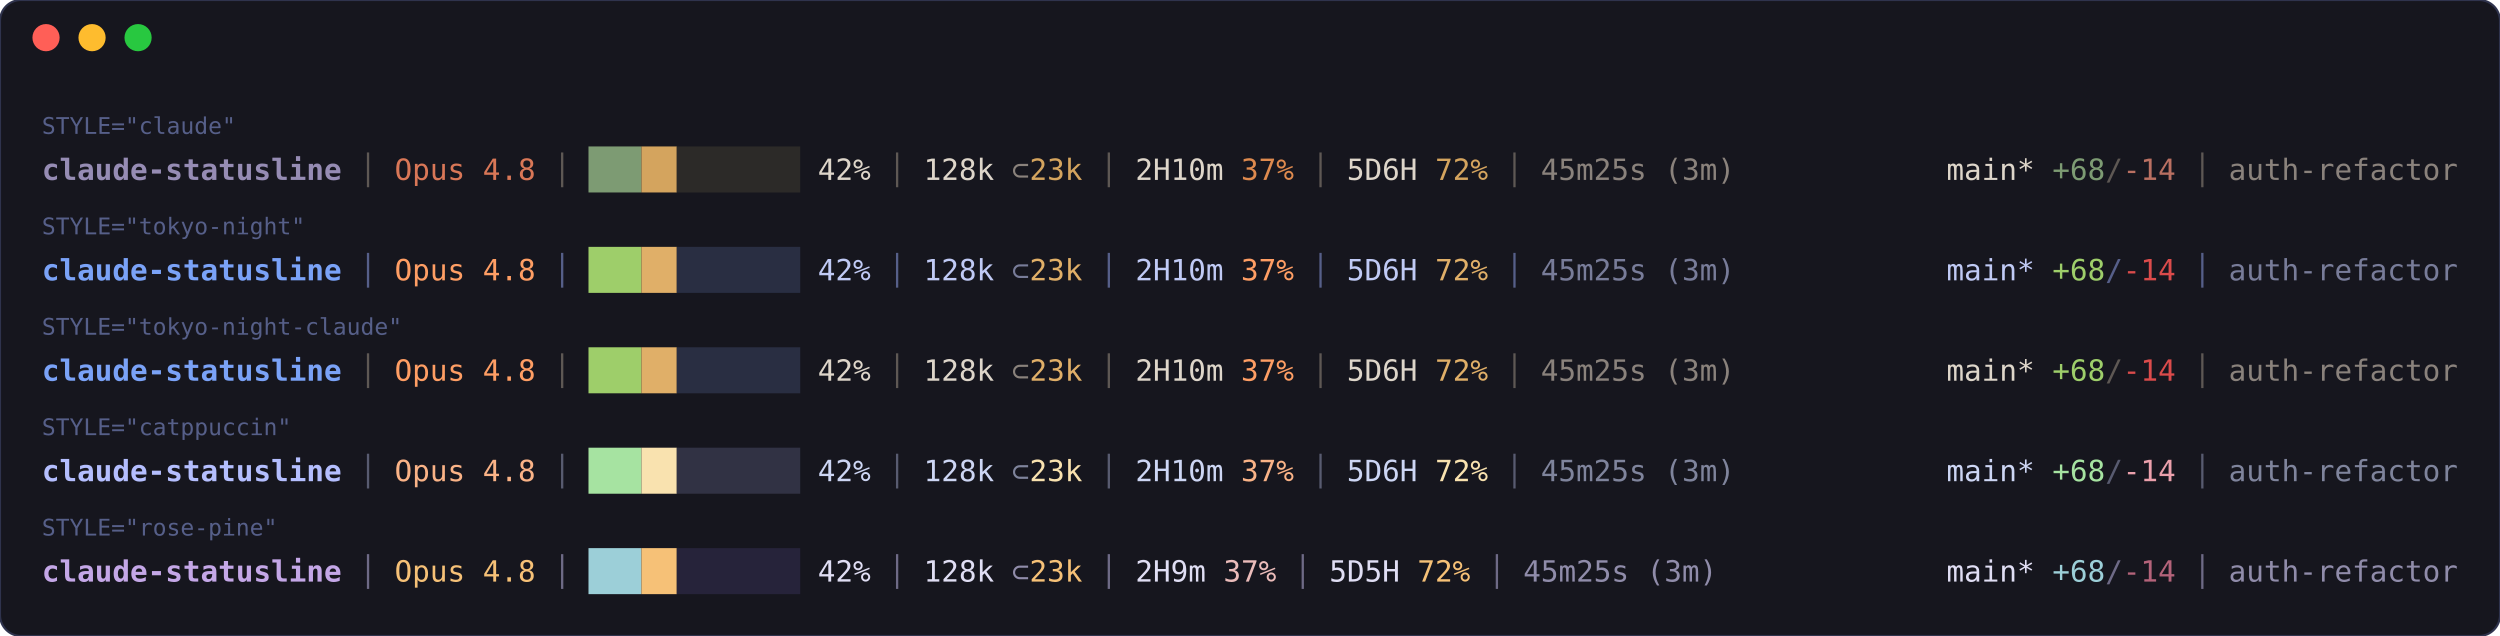
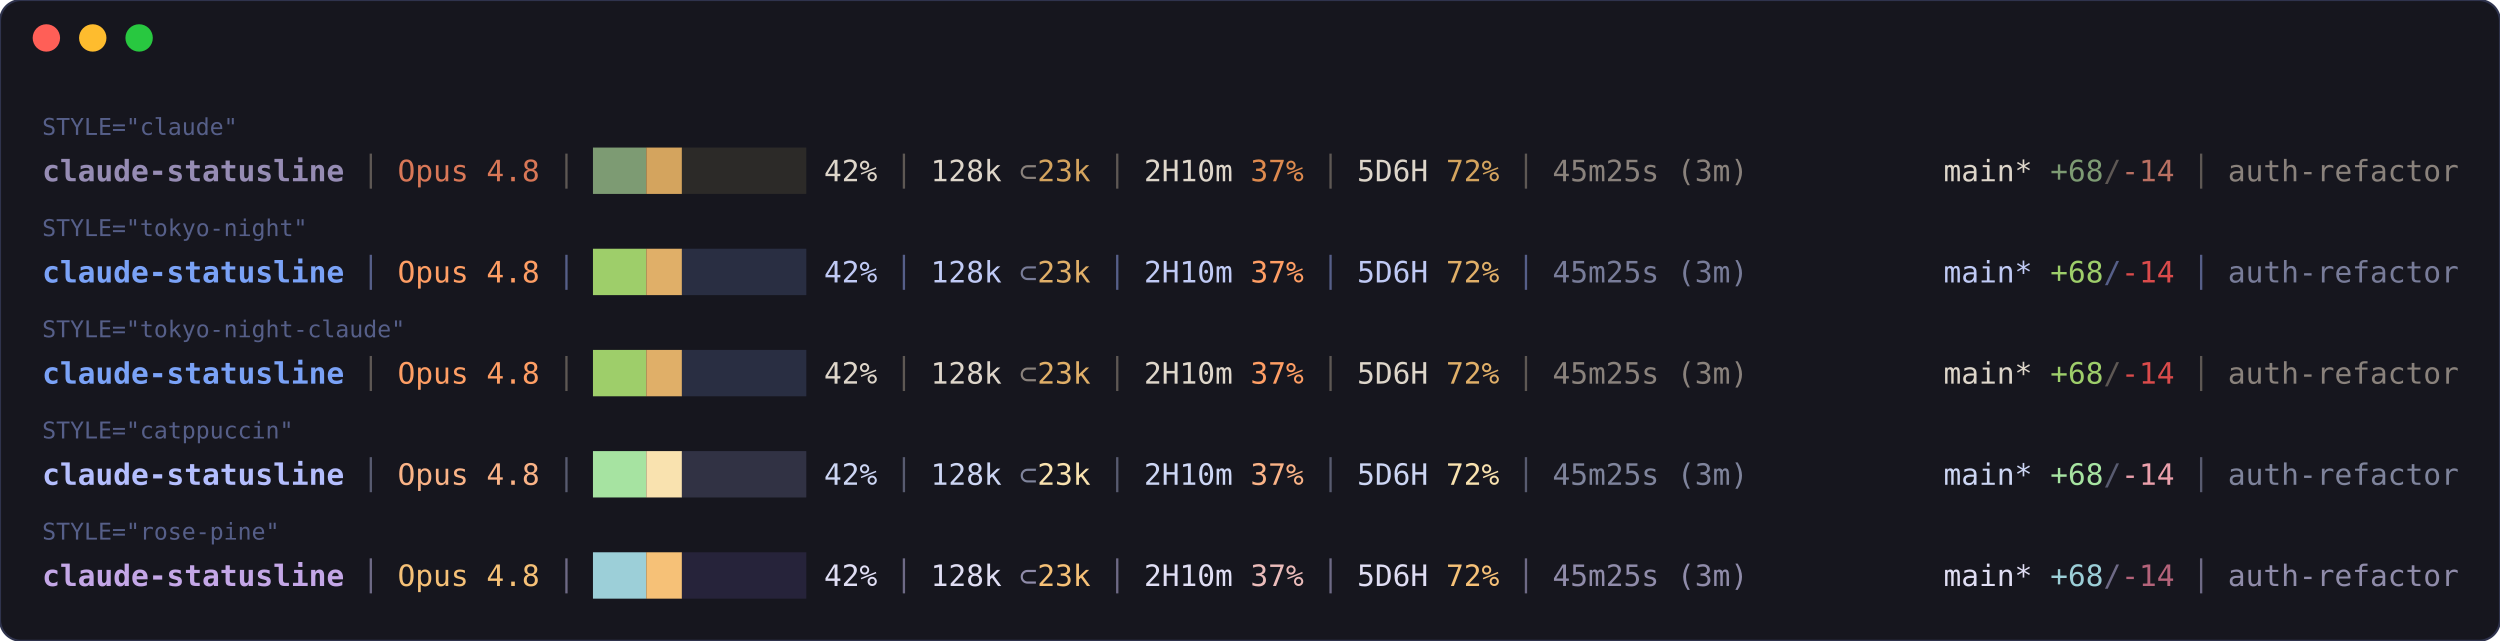
- <svg xmlns="http://www.w3.org/2000/svg" width="1195" height="304" viewBox="0 0 1195 304" role="img">
-   <rect width="1195" height="304" rx="10" fill="#16161e" stroke="#2f334d" />
+ <svg xmlns="http://www.w3.org/2000/svg" width="1186" height="304" viewBox="0 0 1186 304" role="img">
+   <rect width="1186" height="304" rx="10" fill="#16161e" stroke="#2f334d" />
  <circle cx="22" cy="18.0" r="6.5" fill="#ff5f57" />
  <circle cx="44" cy="18.0" r="6.5" fill="#febc2e" />
  <circle cx="66" cy="18.0" r="6.5" fill="#28c840" />
  <text x="20" y="64" fill="#565f89" font-family="&quot;SF Mono&quot;,&quot;Cascadia Mono&quot;,Menlo,Consolas,&quot;DejaVu Sans Mono&quot;,monospace" font-size="11">STYLE="claude"</text>
  <rect x="281.3" y="70" width="25.3" height="22" fill="#7d9b73" />
  <rect x="306.6" y="70" width="16.9" height="22" fill="#d4a45e" />
  <rect x="323.5" y="70" width="59.0" height="22" fill="#2c2a28" />
  <text x="20.0" y="86" fill="#968cb4" font-weight="bold" font-family="&quot;SF Mono&quot;,&quot;Cascadia Mono&quot;,Menlo,Consolas,&quot;DejaVu Sans Mono&quot;,monospace" font-size="14" xml:space="preserve" textLength="143.3" lengthAdjust="spacingAndGlyphs">claude-statusline</text>
  <text x="171.7" y="86" fill="#5e5854" font-family="&quot;SF Mono&quot;,&quot;Cascadia Mono&quot;,Menlo,Consolas,&quot;DejaVu Sans Mono&quot;,monospace" font-size="14" xml:space="preserve" textLength="8.4" lengthAdjust="spacingAndGlyphs">│</text>
  <text x="188.6" y="86" fill="#d97757" font-family="&quot;SF Mono&quot;,&quot;Cascadia Mono&quot;,Menlo,Consolas,&quot;DejaVu Sans Mono&quot;,monospace" font-size="14" xml:space="preserve" textLength="67.4" lengthAdjust="spacingAndGlyphs">Opus 4.8</text>
  <text x="264.5" y="86" fill="#5e5854" font-family="&quot;SF Mono&quot;,&quot;Cascadia Mono&quot;,Menlo,Consolas,&quot;DejaVu Sans Mono&quot;,monospace" font-size="14" xml:space="preserve" textLength="8.4" lengthAdjust="spacingAndGlyphs">│</text>
  <text x="390.9" y="86" fill="#ded6ca" font-family="&quot;SF Mono&quot;,&quot;Cascadia Mono&quot;,Menlo,Consolas,&quot;DejaVu Sans Mono&quot;,monospace" font-size="14" xml:space="preserve" textLength="25.3" lengthAdjust="spacingAndGlyphs">42%</text>
  <text x="424.6" y="86" fill="#5e5854" font-family="&quot;SF Mono&quot;,&quot;Cascadia Mono&quot;,Menlo,Consolas,&quot;DejaVu Sans Mono&quot;,monospace" font-size="14" xml:space="preserve" textLength="8.4" lengthAdjust="spacingAndGlyphs">│</text>
  <text x="441.5" y="86" fill="#ded6ca" font-family="&quot;SF Mono&quot;,&quot;Cascadia Mono&quot;,Menlo,Consolas,&quot;DejaVu Sans Mono&quot;,monospace" font-size="14" xml:space="preserve" textLength="33.7" lengthAdjust="spacingAndGlyphs">128k</text>
  <text x="483.6" y="86" fill="#8a827c" font-family="&quot;SF Mono&quot;,&quot;Cascadia Mono&quot;,Menlo,Consolas,&quot;DejaVu Sans Mono&quot;,monospace" font-size="14" xml:space="preserve" textLength="8.4" lengthAdjust="spacingAndGlyphs">⊂</text>
  <text x="492.1" y="86" fill="#d4a45e" font-family="&quot;SF Mono&quot;,&quot;Cascadia Mono&quot;,Menlo,Consolas,&quot;DejaVu Sans Mono&quot;,monospace" font-size="14" xml:space="preserve" textLength="25.3" lengthAdjust="spacingAndGlyphs">23k</text>
  <text x="525.8" y="86" fill="#5e5854" font-family="&quot;SF Mono&quot;,&quot;Cascadia Mono&quot;,Menlo,Consolas,&quot;DejaVu Sans Mono&quot;,monospace" font-size="14" xml:space="preserve" textLength="8.4" lengthAdjust="spacingAndGlyphs">│</text>
  <text x="542.7" y="86" fill="#ded6ca" font-family="&quot;SF Mono&quot;,&quot;Cascadia Mono&quot;,Menlo,Consolas,&quot;DejaVu Sans Mono&quot;,monospace" font-size="14" xml:space="preserve" textLength="42.1" lengthAdjust="spacingAndGlyphs">2H10m</text>
  <text x="593.2" y="86" fill="#de8a4e" font-family="&quot;SF Mono&quot;,&quot;Cascadia Mono&quot;,Menlo,Consolas,&quot;DejaVu Sans Mono&quot;,monospace" font-size="14" xml:space="preserve" textLength="25.3" lengthAdjust="spacingAndGlyphs">37%</text>
  <text x="627.0" y="86" fill="#5e5854" font-family="&quot;SF Mono&quot;,&quot;Cascadia Mono&quot;,Menlo,Consolas,&quot;DejaVu Sans Mono&quot;,monospace" font-size="14" xml:space="preserve" textLength="8.4" lengthAdjust="spacingAndGlyphs">│</text>
  <text x="643.8" y="86" fill="#ded6ca" font-family="&quot;SF Mono&quot;,&quot;Cascadia Mono&quot;,Menlo,Consolas,&quot;DejaVu Sans Mono&quot;,monospace" font-size="14" xml:space="preserve" textLength="33.7" lengthAdjust="spacingAndGlyphs">5D6H</text>
  <text x="686.0" y="86" fill="#d4a45e" font-family="&quot;SF Mono&quot;,&quot;Cascadia Mono&quot;,Menlo,Consolas,&quot;DejaVu Sans Mono&quot;,monospace" font-size="14" xml:space="preserve" textLength="25.3" lengthAdjust="spacingAndGlyphs">72%</text>
  <text x="719.7" y="86" fill="#5e5854" font-family="&quot;SF Mono&quot;,&quot;Cascadia Mono&quot;,Menlo,Consolas,&quot;DejaVu Sans Mono&quot;,monospace" font-size="14" xml:space="preserve" textLength="8.4" lengthAdjust="spacingAndGlyphs">│</text>
  <text x="736.5" y="86" fill="#8a827c" font-family="&quot;SF Mono&quot;,&quot;Cascadia Mono&quot;,Menlo,Consolas,&quot;DejaVu Sans Mono&quot;,monospace" font-size="14" xml:space="preserve" textLength="50.6" lengthAdjust="spacingAndGlyphs">45m25s</text>
  <text x="795.6" y="86" fill="#8a827c" font-family="&quot;SF Mono&quot;,&quot;Cascadia Mono&quot;,Menlo,Consolas,&quot;DejaVu Sans Mono&quot;,monospace" font-size="14" xml:space="preserve" textLength="33.7" lengthAdjust="spacingAndGlyphs">(3m)</text>
-   <text x="930.4" y="86" fill="#ded6ca" font-family="&quot;SF Mono&quot;,&quot;Cascadia Mono&quot;,Menlo,Consolas,&quot;DejaVu Sans Mono&quot;,monospace" font-size="14" xml:space="preserve" textLength="42.1" lengthAdjust="spacingAndGlyphs">main*</text>
-   <text x="981.0" y="86" fill="#7d9b73" font-family="&quot;SF Mono&quot;,&quot;Cascadia Mono&quot;,Menlo,Consolas,&quot;DejaVu Sans Mono&quot;,monospace" font-size="14" xml:space="preserve" textLength="25.3" lengthAdjust="spacingAndGlyphs">+68</text>
-   <text x="1006.3" y="86" fill="#5e5854" font-family="&quot;SF Mono&quot;,&quot;Cascadia Mono&quot;,Menlo,Consolas,&quot;DejaVu Sans Mono&quot;,monospace" font-size="14" xml:space="preserve" textLength="8.4" lengthAdjust="spacingAndGlyphs">/</text>
-   <text x="1014.7" y="86" fill="#ba7062" font-family="&quot;SF Mono&quot;,&quot;Cascadia Mono&quot;,Menlo,Consolas,&quot;DejaVu Sans Mono&quot;,monospace" font-size="14" xml:space="preserve" textLength="25.3" lengthAdjust="spacingAndGlyphs">-14</text>
-   <text x="1048.5" y="86" fill="#5e5854" font-family="&quot;SF Mono&quot;,&quot;Cascadia Mono&quot;,Menlo,Consolas,&quot;DejaVu Sans Mono&quot;,monospace" font-size="14" xml:space="preserve" textLength="8.4" lengthAdjust="spacingAndGlyphs">│</text>
-   <text x="1065.3" y="86" fill="#8a827c" font-family="&quot;SF Mono&quot;,&quot;Cascadia Mono&quot;,Menlo,Consolas,&quot;DejaVu Sans Mono&quot;,monospace" font-size="14" xml:space="preserve" textLength="109.6" lengthAdjust="spacingAndGlyphs">auth-refactor</text>
+   <text x="922.0" y="86" fill="#ded6ca" font-family="&quot;SF Mono&quot;,&quot;Cascadia Mono&quot;,Menlo,Consolas,&quot;DejaVu Sans Mono&quot;,monospace" font-size="14" xml:space="preserve" textLength="42.1" lengthAdjust="spacingAndGlyphs">main*</text>
+   <text x="972.6" y="86" fill="#7d9b73" font-family="&quot;SF Mono&quot;,&quot;Cascadia Mono&quot;,Menlo,Consolas,&quot;DejaVu Sans Mono&quot;,monospace" font-size="14" xml:space="preserve" textLength="25.3" lengthAdjust="spacingAndGlyphs">+68</text>
+   <text x="997.9" y="86" fill="#5e5854" font-family="&quot;SF Mono&quot;,&quot;Cascadia Mono&quot;,Menlo,Consolas,&quot;DejaVu Sans Mono&quot;,monospace" font-size="14" xml:space="preserve" textLength="8.4" lengthAdjust="spacingAndGlyphs">/</text>
+   <text x="1006.3" y="86" fill="#ba7062" font-family="&quot;SF Mono&quot;,&quot;Cascadia Mono&quot;,Menlo,Consolas,&quot;DejaVu Sans Mono&quot;,monospace" font-size="14" xml:space="preserve" textLength="25.3" lengthAdjust="spacingAndGlyphs">-14</text>
+   <text x="1040.0" y="86" fill="#5e5854" font-family="&quot;SF Mono&quot;,&quot;Cascadia Mono&quot;,Menlo,Consolas,&quot;DejaVu Sans Mono&quot;,monospace" font-size="14" xml:space="preserve" textLength="8.4" lengthAdjust="spacingAndGlyphs">│</text>
+   <text x="1056.9" y="86" fill="#8a827c" font-family="&quot;SF Mono&quot;,&quot;Cascadia Mono&quot;,Menlo,Consolas,&quot;DejaVu Sans Mono&quot;,monospace" font-size="14" xml:space="preserve" textLength="109.6" lengthAdjust="spacingAndGlyphs">auth-refactor</text>
  <text x="20" y="112" fill="#565f89" font-family="&quot;SF Mono&quot;,&quot;Cascadia Mono&quot;,Menlo,Consolas,&quot;DejaVu Sans Mono&quot;,monospace" font-size="11">STYLE="tokyo-night"</text>
  <rect x="281.3" y="118" width="25.3" height="22" fill="#9ece6a" />
  <rect x="306.6" y="118" width="16.9" height="22" fill="#e0af68" />
  <rect x="323.5" y="118" width="59.0" height="22" fill="#292e42" />
  <text x="20.0" y="134" fill="#7aa2f7" font-weight="bold" font-family="&quot;SF Mono&quot;,&quot;Cascadia Mono&quot;,Menlo,Consolas,&quot;DejaVu Sans Mono&quot;,monospace" font-size="14" xml:space="preserve" textLength="143.3" lengthAdjust="spacingAndGlyphs">claude-statusline</text>
  <text x="171.7" y="134" fill="#565f89" font-family="&quot;SF Mono&quot;,&quot;Cascadia Mono&quot;,Menlo,Consolas,&quot;DejaVu Sans Mono&quot;,monospace" font-size="14" xml:space="preserve" textLength="8.4" lengthAdjust="spacingAndGlyphs">│</text>
  <text x="188.6" y="134" fill="#ff9e64" font-family="&quot;SF Mono&quot;,&quot;Cascadia Mono&quot;,Menlo,Consolas,&quot;DejaVu Sans Mono&quot;,monospace" font-size="14" xml:space="preserve" textLength="67.4" lengthAdjust="spacingAndGlyphs">Opus 4.8</text>
  <text x="264.5" y="134" fill="#565f89" font-family="&quot;SF Mono&quot;,&quot;Cascadia Mono&quot;,Menlo,Consolas,&quot;DejaVu Sans Mono&quot;,monospace" font-size="14" xml:space="preserve" textLength="8.4" lengthAdjust="spacingAndGlyphs">│</text>
  <text x="390.9" y="134" fill="#c0caf5" font-family="&quot;SF Mono&quot;,&quot;Cascadia Mono&quot;,Menlo,Consolas,&quot;DejaVu Sans Mono&quot;,monospace" font-size="14" xml:space="preserve" textLength="25.3" lengthAdjust="spacingAndGlyphs">42%</text>
  <text x="424.6" y="134" fill="#565f89" font-family="&quot;SF Mono&quot;,&quot;Cascadia Mono&quot;,Menlo,Consolas,&quot;DejaVu Sans Mono&quot;,monospace" font-size="14" xml:space="preserve" textLength="8.4" lengthAdjust="spacingAndGlyphs">│</text>
  <text x="441.5" y="134" fill="#c0caf5" font-family="&quot;SF Mono&quot;,&quot;Cascadia Mono&quot;,Menlo,Consolas,&quot;DejaVu Sans Mono&quot;,monospace" font-size="14" xml:space="preserve" textLength="33.7" lengthAdjust="spacingAndGlyphs">128k</text>
  <text x="483.6" y="134" fill="#787c99" font-family="&quot;SF Mono&quot;,&quot;Cascadia Mono&quot;,Menlo,Consolas,&quot;DejaVu Sans Mono&quot;,monospace" font-size="14" xml:space="preserve" textLength="8.4" lengthAdjust="spacingAndGlyphs">⊂</text>
  <text x="492.1" y="134" fill="#e0af68" font-family="&quot;SF Mono&quot;,&quot;Cascadia Mono&quot;,Menlo,Consolas,&quot;DejaVu Sans Mono&quot;,monospace" font-size="14" xml:space="preserve" textLength="25.3" lengthAdjust="spacingAndGlyphs">23k</text>
  <text x="525.8" y="134" fill="#565f89" font-family="&quot;SF Mono&quot;,&quot;Cascadia Mono&quot;,Menlo,Consolas,&quot;DejaVu Sans Mono&quot;,monospace" font-size="14" xml:space="preserve" textLength="8.4" lengthAdjust="spacingAndGlyphs">│</text>
  <text x="542.7" y="134" fill="#c0caf5" font-family="&quot;SF Mono&quot;,&quot;Cascadia Mono&quot;,Menlo,Consolas,&quot;DejaVu Sans Mono&quot;,monospace" font-size="14" xml:space="preserve" textLength="42.1" lengthAdjust="spacingAndGlyphs">2H10m</text>
  <text x="593.2" y="134" fill="#ff9e64" font-family="&quot;SF Mono&quot;,&quot;Cascadia Mono&quot;,Menlo,Consolas,&quot;DejaVu Sans Mono&quot;,monospace" font-size="14" xml:space="preserve" textLength="25.3" lengthAdjust="spacingAndGlyphs">37%</text>
  <text x="627.0" y="134" fill="#565f89" font-family="&quot;SF Mono&quot;,&quot;Cascadia Mono&quot;,Menlo,Consolas,&quot;DejaVu Sans Mono&quot;,monospace" font-size="14" xml:space="preserve" textLength="8.4" lengthAdjust="spacingAndGlyphs">│</text>
  <text x="643.8" y="134" fill="#c0caf5" font-family="&quot;SF Mono&quot;,&quot;Cascadia Mono&quot;,Menlo,Consolas,&quot;DejaVu Sans Mono&quot;,monospace" font-size="14" xml:space="preserve" textLength="33.7" lengthAdjust="spacingAndGlyphs">5D6H</text>
  <text x="686.0" y="134" fill="#e0af68" font-family="&quot;SF Mono&quot;,&quot;Cascadia Mono&quot;,Menlo,Consolas,&quot;DejaVu Sans Mono&quot;,monospace" font-size="14" xml:space="preserve" textLength="25.3" lengthAdjust="spacingAndGlyphs">72%</text>
  <text x="719.7" y="134" fill="#565f89" font-family="&quot;SF Mono&quot;,&quot;Cascadia Mono&quot;,Menlo,Consolas,&quot;DejaVu Sans Mono&quot;,monospace" font-size="14" xml:space="preserve" textLength="8.4" lengthAdjust="spacingAndGlyphs">│</text>
  <text x="736.5" y="134" fill="#787c99" font-family="&quot;SF Mono&quot;,&quot;Cascadia Mono&quot;,Menlo,Consolas,&quot;DejaVu Sans Mono&quot;,monospace" font-size="14" xml:space="preserve" textLength="50.6" lengthAdjust="spacingAndGlyphs">45m25s</text>
  <text x="795.6" y="134" fill="#787c99" font-family="&quot;SF Mono&quot;,&quot;Cascadia Mono&quot;,Menlo,Consolas,&quot;DejaVu Sans Mono&quot;,monospace" font-size="14" xml:space="preserve" textLength="33.7" lengthAdjust="spacingAndGlyphs">(3m)</text>
-   <text x="930.4" y="134" fill="#c0caf5" font-family="&quot;SF Mono&quot;,&quot;Cascadia Mono&quot;,Menlo,Consolas,&quot;DejaVu Sans Mono&quot;,monospace" font-size="14" xml:space="preserve" textLength="42.1" lengthAdjust="spacingAndGlyphs">main*</text>
-   <text x="981.0" y="134" fill="#9ece6a" font-family="&quot;SF Mono&quot;,&quot;Cascadia Mono&quot;,Menlo,Consolas,&quot;DejaVu Sans Mono&quot;,monospace" font-size="14" xml:space="preserve" textLength="25.3" lengthAdjust="spacingAndGlyphs">+68</text>
-   <text x="1006.3" y="134" fill="#565f89" font-family="&quot;SF Mono&quot;,&quot;Cascadia Mono&quot;,Menlo,Consolas,&quot;DejaVu Sans Mono&quot;,monospace" font-size="14" xml:space="preserve" textLength="8.4" lengthAdjust="spacingAndGlyphs">/</text>
-   <text x="1014.7" y="134" fill="#db4b4b" font-family="&quot;SF Mono&quot;,&quot;Cascadia Mono&quot;,Menlo,Consolas,&quot;DejaVu Sans Mono&quot;,monospace" font-size="14" xml:space="preserve" textLength="25.3" lengthAdjust="spacingAndGlyphs">-14</text>
-   <text x="1048.5" y="134" fill="#565f89" font-family="&quot;SF Mono&quot;,&quot;Cascadia Mono&quot;,Menlo,Consolas,&quot;DejaVu Sans Mono&quot;,monospace" font-size="14" xml:space="preserve" textLength="8.4" lengthAdjust="spacingAndGlyphs">│</text>
-   <text x="1065.3" y="134" fill="#787c99" font-family="&quot;SF Mono&quot;,&quot;Cascadia Mono&quot;,Menlo,Consolas,&quot;DejaVu Sans Mono&quot;,monospace" font-size="14" xml:space="preserve" textLength="109.6" lengthAdjust="spacingAndGlyphs">auth-refactor</text>
+   <text x="922.0" y="134" fill="#c0caf5" font-family="&quot;SF Mono&quot;,&quot;Cascadia Mono&quot;,Menlo,Consolas,&quot;DejaVu Sans Mono&quot;,monospace" font-size="14" xml:space="preserve" textLength="42.1" lengthAdjust="spacingAndGlyphs">main*</text>
+   <text x="972.6" y="134" fill="#9ece6a" font-family="&quot;SF Mono&quot;,&quot;Cascadia Mono&quot;,Menlo,Consolas,&quot;DejaVu Sans Mono&quot;,monospace" font-size="14" xml:space="preserve" textLength="25.3" lengthAdjust="spacingAndGlyphs">+68</text>
+   <text x="997.9" y="134" fill="#565f89" font-family="&quot;SF Mono&quot;,&quot;Cascadia Mono&quot;,Menlo,Consolas,&quot;DejaVu Sans Mono&quot;,monospace" font-size="14" xml:space="preserve" textLength="8.4" lengthAdjust="spacingAndGlyphs">/</text>
+   <text x="1006.3" y="134" fill="#db4b4b" font-family="&quot;SF Mono&quot;,&quot;Cascadia Mono&quot;,Menlo,Consolas,&quot;DejaVu Sans Mono&quot;,monospace" font-size="14" xml:space="preserve" textLength="25.3" lengthAdjust="spacingAndGlyphs">-14</text>
+   <text x="1040.0" y="134" fill="#565f89" font-family="&quot;SF Mono&quot;,&quot;Cascadia Mono&quot;,Menlo,Consolas,&quot;DejaVu Sans Mono&quot;,monospace" font-size="14" xml:space="preserve" textLength="8.4" lengthAdjust="spacingAndGlyphs">│</text>
+   <text x="1056.9" y="134" fill="#787c99" font-family="&quot;SF Mono&quot;,&quot;Cascadia Mono&quot;,Menlo,Consolas,&quot;DejaVu Sans Mono&quot;,monospace" font-size="14" xml:space="preserve" textLength="109.6" lengthAdjust="spacingAndGlyphs">auth-refactor</text>
  <text x="20" y="160" fill="#565f89" font-family="&quot;SF Mono&quot;,&quot;Cascadia Mono&quot;,Menlo,Consolas,&quot;DejaVu Sans Mono&quot;,monospace" font-size="11">STYLE="tokyo-night-claude"</text>
  <rect x="281.3" y="166" width="25.3" height="22" fill="#9ece6a" />
  <rect x="306.6" y="166" width="16.9" height="22" fill="#e0af68" />
  <rect x="323.5" y="166" width="59.0" height="22" fill="#292e42" />
  <text x="20.0" y="182" fill="#7aa2f7" font-weight="bold" font-family="&quot;SF Mono&quot;,&quot;Cascadia Mono&quot;,Menlo,Consolas,&quot;DejaVu Sans Mono&quot;,monospace" font-size="14" xml:space="preserve" textLength="143.3" lengthAdjust="spacingAndGlyphs">claude-statusline</text>
  <text x="171.7" y="182" fill="#5e5854" font-family="&quot;SF Mono&quot;,&quot;Cascadia Mono&quot;,Menlo,Consolas,&quot;DejaVu Sans Mono&quot;,monospace" font-size="14" xml:space="preserve" textLength="8.4" lengthAdjust="spacingAndGlyphs">│</text>
  <text x="188.6" y="182" fill="#ff9e64" font-family="&quot;SF Mono&quot;,&quot;Cascadia Mono&quot;,Menlo,Consolas,&quot;DejaVu Sans Mono&quot;,monospace" font-size="14" xml:space="preserve" textLength="67.4" lengthAdjust="spacingAndGlyphs">Opus 4.8</text>
  <text x="264.5" y="182" fill="#5e5854" font-family="&quot;SF Mono&quot;,&quot;Cascadia Mono&quot;,Menlo,Consolas,&quot;DejaVu Sans Mono&quot;,monospace" font-size="14" xml:space="preserve" textLength="8.4" lengthAdjust="spacingAndGlyphs">│</text>
  <text x="390.9" y="182" fill="#ded6ca" font-family="&quot;SF Mono&quot;,&quot;Cascadia Mono&quot;,Menlo,Consolas,&quot;DejaVu Sans Mono&quot;,monospace" font-size="14" xml:space="preserve" textLength="25.3" lengthAdjust="spacingAndGlyphs">42%</text>
  <text x="424.6" y="182" fill="#5e5854" font-family="&quot;SF Mono&quot;,&quot;Cascadia Mono&quot;,Menlo,Consolas,&quot;DejaVu Sans Mono&quot;,monospace" font-size="14" xml:space="preserve" textLength="8.4" lengthAdjust="spacingAndGlyphs">│</text>
  <text x="441.5" y="182" fill="#ded6ca" font-family="&quot;SF Mono&quot;,&quot;Cascadia Mono&quot;,Menlo,Consolas,&quot;DejaVu Sans Mono&quot;,monospace" font-size="14" xml:space="preserve" textLength="33.7" lengthAdjust="spacingAndGlyphs">128k</text>
  <text x="483.6" y="182" fill="#8a827c" font-family="&quot;SF Mono&quot;,&quot;Cascadia Mono&quot;,Menlo,Consolas,&quot;DejaVu Sans Mono&quot;,monospace" font-size="14" xml:space="preserve" textLength="8.4" lengthAdjust="spacingAndGlyphs">⊂</text>
  <text x="492.1" y="182" fill="#e0af68" font-family="&quot;SF Mono&quot;,&quot;Cascadia Mono&quot;,Menlo,Consolas,&quot;DejaVu Sans Mono&quot;,monospace" font-size="14" xml:space="preserve" textLength="25.3" lengthAdjust="spacingAndGlyphs">23k</text>
  <text x="525.8" y="182" fill="#5e5854" font-family="&quot;SF Mono&quot;,&quot;Cascadia Mono&quot;,Menlo,Consolas,&quot;DejaVu Sans Mono&quot;,monospace" font-size="14" xml:space="preserve" textLength="8.4" lengthAdjust="spacingAndGlyphs">│</text>
  <text x="542.7" y="182" fill="#ded6ca" font-family="&quot;SF Mono&quot;,&quot;Cascadia Mono&quot;,Menlo,Consolas,&quot;DejaVu Sans Mono&quot;,monospace" font-size="14" xml:space="preserve" textLength="42.1" lengthAdjust="spacingAndGlyphs">2H10m</text>
  <text x="593.2" y="182" fill="#ff9e64" font-family="&quot;SF Mono&quot;,&quot;Cascadia Mono&quot;,Menlo,Consolas,&quot;DejaVu Sans Mono&quot;,monospace" font-size="14" xml:space="preserve" textLength="25.3" lengthAdjust="spacingAndGlyphs">37%</text>
  <text x="627.0" y="182" fill="#5e5854" font-family="&quot;SF Mono&quot;,&quot;Cascadia Mono&quot;,Menlo,Consolas,&quot;DejaVu Sans Mono&quot;,monospace" font-size="14" xml:space="preserve" textLength="8.4" lengthAdjust="spacingAndGlyphs">│</text>
  <text x="643.8" y="182" fill="#ded6ca" font-family="&quot;SF Mono&quot;,&quot;Cascadia Mono&quot;,Menlo,Consolas,&quot;DejaVu Sans Mono&quot;,monospace" font-size="14" xml:space="preserve" textLength="33.7" lengthAdjust="spacingAndGlyphs">5D6H</text>
  <text x="686.0" y="182" fill="#e0af68" font-family="&quot;SF Mono&quot;,&quot;Cascadia Mono&quot;,Menlo,Consolas,&quot;DejaVu Sans Mono&quot;,monospace" font-size="14" xml:space="preserve" textLength="25.3" lengthAdjust="spacingAndGlyphs">72%</text>
  <text x="719.7" y="182" fill="#5e5854" font-family="&quot;SF Mono&quot;,&quot;Cascadia Mono&quot;,Menlo,Consolas,&quot;DejaVu Sans Mono&quot;,monospace" font-size="14" xml:space="preserve" textLength="8.4" lengthAdjust="spacingAndGlyphs">│</text>
  <text x="736.5" y="182" fill="#8a827c" font-family="&quot;SF Mono&quot;,&quot;Cascadia Mono&quot;,Menlo,Consolas,&quot;DejaVu Sans Mono&quot;,monospace" font-size="14" xml:space="preserve" textLength="50.6" lengthAdjust="spacingAndGlyphs">45m25s</text>
  <text x="795.6" y="182" fill="#8a827c" font-family="&quot;SF Mono&quot;,&quot;Cascadia Mono&quot;,Menlo,Consolas,&quot;DejaVu Sans Mono&quot;,monospace" font-size="14" xml:space="preserve" textLength="33.7" lengthAdjust="spacingAndGlyphs">(3m)</text>
-   <text x="930.4" y="182" fill="#ded6ca" font-family="&quot;SF Mono&quot;,&quot;Cascadia Mono&quot;,Menlo,Consolas,&quot;DejaVu Sans Mono&quot;,monospace" font-size="14" xml:space="preserve" textLength="42.1" lengthAdjust="spacingAndGlyphs">main*</text>
-   <text x="981.0" y="182" fill="#9ece6a" font-family="&quot;SF Mono&quot;,&quot;Cascadia Mono&quot;,Menlo,Consolas,&quot;DejaVu Sans Mono&quot;,monospace" font-size="14" xml:space="preserve" textLength="25.3" lengthAdjust="spacingAndGlyphs">+68</text>
-   <text x="1006.3" y="182" fill="#5e5854" font-family="&quot;SF Mono&quot;,&quot;Cascadia Mono&quot;,Menlo,Consolas,&quot;DejaVu Sans Mono&quot;,monospace" font-size="14" xml:space="preserve" textLength="8.4" lengthAdjust="spacingAndGlyphs">/</text>
-   <text x="1014.7" y="182" fill="#db4b4b" font-family="&quot;SF Mono&quot;,&quot;Cascadia Mono&quot;,Menlo,Consolas,&quot;DejaVu Sans Mono&quot;,monospace" font-size="14" xml:space="preserve" textLength="25.3" lengthAdjust="spacingAndGlyphs">-14</text>
-   <text x="1048.5" y="182" fill="#5e5854" font-family="&quot;SF Mono&quot;,&quot;Cascadia Mono&quot;,Menlo,Consolas,&quot;DejaVu Sans Mono&quot;,monospace" font-size="14" xml:space="preserve" textLength="8.4" lengthAdjust="spacingAndGlyphs">│</text>
-   <text x="1065.3" y="182" fill="#8a827c" font-family="&quot;SF Mono&quot;,&quot;Cascadia Mono&quot;,Menlo,Consolas,&quot;DejaVu Sans Mono&quot;,monospace" font-size="14" xml:space="preserve" textLength="109.6" lengthAdjust="spacingAndGlyphs">auth-refactor</text>
+   <text x="922.0" y="182" fill="#ded6ca" font-family="&quot;SF Mono&quot;,&quot;Cascadia Mono&quot;,Menlo,Consolas,&quot;DejaVu Sans Mono&quot;,monospace" font-size="14" xml:space="preserve" textLength="42.1" lengthAdjust="spacingAndGlyphs">main*</text>
+   <text x="972.6" y="182" fill="#9ece6a" font-family="&quot;SF Mono&quot;,&quot;Cascadia Mono&quot;,Menlo,Consolas,&quot;DejaVu Sans Mono&quot;,monospace" font-size="14" xml:space="preserve" textLength="25.3" lengthAdjust="spacingAndGlyphs">+68</text>
+   <text x="997.9" y="182" fill="#5e5854" font-family="&quot;SF Mono&quot;,&quot;Cascadia Mono&quot;,Menlo,Consolas,&quot;DejaVu Sans Mono&quot;,monospace" font-size="14" xml:space="preserve" textLength="8.4" lengthAdjust="spacingAndGlyphs">/</text>
+   <text x="1006.3" y="182" fill="#db4b4b" font-family="&quot;SF Mono&quot;,&quot;Cascadia Mono&quot;,Menlo,Consolas,&quot;DejaVu Sans Mono&quot;,monospace" font-size="14" xml:space="preserve" textLength="25.3" lengthAdjust="spacingAndGlyphs">-14</text>
+   <text x="1040.0" y="182" fill="#5e5854" font-family="&quot;SF Mono&quot;,&quot;Cascadia Mono&quot;,Menlo,Consolas,&quot;DejaVu Sans Mono&quot;,monospace" font-size="14" xml:space="preserve" textLength="8.4" lengthAdjust="spacingAndGlyphs">│</text>
+   <text x="1056.9" y="182" fill="#8a827c" font-family="&quot;SF Mono&quot;,&quot;Cascadia Mono&quot;,Menlo,Consolas,&quot;DejaVu Sans Mono&quot;,monospace" font-size="14" xml:space="preserve" textLength="109.6" lengthAdjust="spacingAndGlyphs">auth-refactor</text>
  <text x="20" y="208" fill="#565f89" font-family="&quot;SF Mono&quot;,&quot;Cascadia Mono&quot;,Menlo,Consolas,&quot;DejaVu Sans Mono&quot;,monospace" font-size="11">STYLE="catppuccin"</text>
  <rect x="281.3" y="214" width="25.3" height="22" fill="#a6e3a1" />
  <rect x="306.6" y="214" width="16.9" height="22" fill="#f9e2af" />
  <rect x="323.5" y="214" width="59.0" height="22" fill="#313244" />
  <text x="20.0" y="230" fill="#b4befe" font-weight="bold" font-family="&quot;SF Mono&quot;,&quot;Cascadia Mono&quot;,Menlo,Consolas,&quot;DejaVu Sans Mono&quot;,monospace" font-size="14" xml:space="preserve" textLength="143.3" lengthAdjust="spacingAndGlyphs">claude-statusline</text>
  <text x="171.7" y="230" fill="#585b70" font-family="&quot;SF Mono&quot;,&quot;Cascadia Mono&quot;,Menlo,Consolas,&quot;DejaVu Sans Mono&quot;,monospace" font-size="14" xml:space="preserve" textLength="8.4" lengthAdjust="spacingAndGlyphs">│</text>
  <text x="188.6" y="230" fill="#fab387" font-family="&quot;SF Mono&quot;,&quot;Cascadia Mono&quot;,Menlo,Consolas,&quot;DejaVu Sans Mono&quot;,monospace" font-size="14" xml:space="preserve" textLength="67.4" lengthAdjust="spacingAndGlyphs">Opus 4.8</text>
  <text x="264.5" y="230" fill="#585b70" font-family="&quot;SF Mono&quot;,&quot;Cascadia Mono&quot;,Menlo,Consolas,&quot;DejaVu Sans Mono&quot;,monospace" font-size="14" xml:space="preserve" textLength="8.4" lengthAdjust="spacingAndGlyphs">│</text>
  <text x="390.9" y="230" fill="#cdd6f4" font-family="&quot;SF Mono&quot;,&quot;Cascadia Mono&quot;,Menlo,Consolas,&quot;DejaVu Sans Mono&quot;,monospace" font-size="14" xml:space="preserve" textLength="25.3" lengthAdjust="spacingAndGlyphs">42%</text>
  <text x="424.6" y="230" fill="#585b70" font-family="&quot;SF Mono&quot;,&quot;Cascadia Mono&quot;,Menlo,Consolas,&quot;DejaVu Sans Mono&quot;,monospace" font-size="14" xml:space="preserve" textLength="8.4" lengthAdjust="spacingAndGlyphs">│</text>
  <text x="441.5" y="230" fill="#cdd6f4" font-family="&quot;SF Mono&quot;,&quot;Cascadia Mono&quot;,Menlo,Consolas,&quot;DejaVu Sans Mono&quot;,monospace" font-size="14" xml:space="preserve" textLength="33.7" lengthAdjust="spacingAndGlyphs">128k</text>
  <text x="483.6" y="230" fill="#7f849c" font-family="&quot;SF Mono&quot;,&quot;Cascadia Mono&quot;,Menlo,Consolas,&quot;DejaVu Sans Mono&quot;,monospace" font-size="14" xml:space="preserve" textLength="8.4" lengthAdjust="spacingAndGlyphs">⊂</text>
  <text x="492.1" y="230" fill="#f9e2af" font-family="&quot;SF Mono&quot;,&quot;Cascadia Mono&quot;,Menlo,Consolas,&quot;DejaVu Sans Mono&quot;,monospace" font-size="14" xml:space="preserve" textLength="25.3" lengthAdjust="spacingAndGlyphs">23k</text>
  <text x="525.8" y="230" fill="#585b70" font-family="&quot;SF Mono&quot;,&quot;Cascadia Mono&quot;,Menlo,Consolas,&quot;DejaVu Sans Mono&quot;,monospace" font-size="14" xml:space="preserve" textLength="8.4" lengthAdjust="spacingAndGlyphs">│</text>
  <text x="542.7" y="230" fill="#cdd6f4" font-family="&quot;SF Mono&quot;,&quot;Cascadia Mono&quot;,Menlo,Consolas,&quot;DejaVu Sans Mono&quot;,monospace" font-size="14" xml:space="preserve" textLength="42.1" lengthAdjust="spacingAndGlyphs">2H10m</text>
  <text x="593.2" y="230" fill="#fab387" font-family="&quot;SF Mono&quot;,&quot;Cascadia Mono&quot;,Menlo,Consolas,&quot;DejaVu Sans Mono&quot;,monospace" font-size="14" xml:space="preserve" textLength="25.3" lengthAdjust="spacingAndGlyphs">37%</text>
  <text x="627.0" y="230" fill="#585b70" font-family="&quot;SF Mono&quot;,&quot;Cascadia Mono&quot;,Menlo,Consolas,&quot;DejaVu Sans Mono&quot;,monospace" font-size="14" xml:space="preserve" textLength="8.4" lengthAdjust="spacingAndGlyphs">│</text>
  <text x="643.8" y="230" fill="#cdd6f4" font-family="&quot;SF Mono&quot;,&quot;Cascadia Mono&quot;,Menlo,Consolas,&quot;DejaVu Sans Mono&quot;,monospace" font-size="14" xml:space="preserve" textLength="33.7" lengthAdjust="spacingAndGlyphs">5D6H</text>
  <text x="686.0" y="230" fill="#f9e2af" font-family="&quot;SF Mono&quot;,&quot;Cascadia Mono&quot;,Menlo,Consolas,&quot;DejaVu Sans Mono&quot;,monospace" font-size="14" xml:space="preserve" textLength="25.3" lengthAdjust="spacingAndGlyphs">72%</text>
  <text x="719.7" y="230" fill="#585b70" font-family="&quot;SF Mono&quot;,&quot;Cascadia Mono&quot;,Menlo,Consolas,&quot;DejaVu Sans Mono&quot;,monospace" font-size="14" xml:space="preserve" textLength="8.4" lengthAdjust="spacingAndGlyphs">│</text>
  <text x="736.5" y="230" fill="#7f849c" font-family="&quot;SF Mono&quot;,&quot;Cascadia Mono&quot;,Menlo,Consolas,&quot;DejaVu Sans Mono&quot;,monospace" font-size="14" xml:space="preserve" textLength="50.6" lengthAdjust="spacingAndGlyphs">45m25s</text>
  <text x="795.6" y="230" fill="#7f849c" font-family="&quot;SF Mono&quot;,&quot;Cascadia Mono&quot;,Menlo,Consolas,&quot;DejaVu Sans Mono&quot;,monospace" font-size="14" xml:space="preserve" textLength="33.7" lengthAdjust="spacingAndGlyphs">(3m)</text>
-   <text x="930.4" y="230" fill="#cdd6f4" font-family="&quot;SF Mono&quot;,&quot;Cascadia Mono&quot;,Menlo,Consolas,&quot;DejaVu Sans Mono&quot;,monospace" font-size="14" xml:space="preserve" textLength="42.1" lengthAdjust="spacingAndGlyphs">main*</text>
-   <text x="981.0" y="230" fill="#a6e3a1" font-family="&quot;SF Mono&quot;,&quot;Cascadia Mono&quot;,Menlo,Consolas,&quot;DejaVu Sans Mono&quot;,monospace" font-size="14" xml:space="preserve" textLength="25.3" lengthAdjust="spacingAndGlyphs">+68</text>
-   <text x="1006.3" y="230" fill="#585b70" font-family="&quot;SF Mono&quot;,&quot;Cascadia Mono&quot;,Menlo,Consolas,&quot;DejaVu Sans Mono&quot;,monospace" font-size="14" xml:space="preserve" textLength="8.4" lengthAdjust="spacingAndGlyphs">/</text>
-   <text x="1014.7" y="230" fill="#eba0ac" font-family="&quot;SF Mono&quot;,&quot;Cascadia Mono&quot;,Menlo,Consolas,&quot;DejaVu Sans Mono&quot;,monospace" font-size="14" xml:space="preserve" textLength="25.3" lengthAdjust="spacingAndGlyphs">-14</text>
-   <text x="1048.5" y="230" fill="#585b70" font-family="&quot;SF Mono&quot;,&quot;Cascadia Mono&quot;,Menlo,Consolas,&quot;DejaVu Sans Mono&quot;,monospace" font-size="14" xml:space="preserve" textLength="8.4" lengthAdjust="spacingAndGlyphs">│</text>
-   <text x="1065.3" y="230" fill="#7f849c" font-family="&quot;SF Mono&quot;,&quot;Cascadia Mono&quot;,Menlo,Consolas,&quot;DejaVu Sans Mono&quot;,monospace" font-size="14" xml:space="preserve" textLength="109.6" lengthAdjust="spacingAndGlyphs">auth-refactor</text>
+   <text x="922.0" y="230" fill="#cdd6f4" font-family="&quot;SF Mono&quot;,&quot;Cascadia Mono&quot;,Menlo,Consolas,&quot;DejaVu Sans Mono&quot;,monospace" font-size="14" xml:space="preserve" textLength="42.1" lengthAdjust="spacingAndGlyphs">main*</text>
+   <text x="972.6" y="230" fill="#a6e3a1" font-family="&quot;SF Mono&quot;,&quot;Cascadia Mono&quot;,Menlo,Consolas,&quot;DejaVu Sans Mono&quot;,monospace" font-size="14" xml:space="preserve" textLength="25.3" lengthAdjust="spacingAndGlyphs">+68</text>
+   <text x="997.9" y="230" fill="#585b70" font-family="&quot;SF Mono&quot;,&quot;Cascadia Mono&quot;,Menlo,Consolas,&quot;DejaVu Sans Mono&quot;,monospace" font-size="14" xml:space="preserve" textLength="8.4" lengthAdjust="spacingAndGlyphs">/</text>
+   <text x="1006.3" y="230" fill="#eba0ac" font-family="&quot;SF Mono&quot;,&quot;Cascadia Mono&quot;,Menlo,Consolas,&quot;DejaVu Sans Mono&quot;,monospace" font-size="14" xml:space="preserve" textLength="25.3" lengthAdjust="spacingAndGlyphs">-14</text>
+   <text x="1040.0" y="230" fill="#585b70" font-family="&quot;SF Mono&quot;,&quot;Cascadia Mono&quot;,Menlo,Consolas,&quot;DejaVu Sans Mono&quot;,monospace" font-size="14" xml:space="preserve" textLength="8.4" lengthAdjust="spacingAndGlyphs">│</text>
+   <text x="1056.9" y="230" fill="#7f849c" font-family="&quot;SF Mono&quot;,&quot;Cascadia Mono&quot;,Menlo,Consolas,&quot;DejaVu Sans Mono&quot;,monospace" font-size="14" xml:space="preserve" textLength="109.6" lengthAdjust="spacingAndGlyphs">auth-refactor</text>
  <text x="20" y="256" fill="#565f89" font-family="&quot;SF Mono&quot;,&quot;Cascadia Mono&quot;,Menlo,Consolas,&quot;DejaVu Sans Mono&quot;,monospace" font-size="11">STYLE="rose-pine"</text>
  <rect x="281.3" y="262" width="25.3" height="22" fill="#9ccfd8" />
  <rect x="306.6" y="262" width="16.9" height="22" fill="#f6c177" />
  <rect x="323.5" y="262" width="59.0" height="22" fill="#26233a" />
  <text x="20.0" y="278" fill="#c4a7e7" font-weight="bold" font-family="&quot;SF Mono&quot;,&quot;Cascadia Mono&quot;,Menlo,Consolas,&quot;DejaVu Sans Mono&quot;,monospace" font-size="14" xml:space="preserve" textLength="143.3" lengthAdjust="spacingAndGlyphs">claude-statusline</text>
  <text x="171.7" y="278" fill="#6e6a86" font-family="&quot;SF Mono&quot;,&quot;Cascadia Mono&quot;,Menlo,Consolas,&quot;DejaVu Sans Mono&quot;,monospace" font-size="14" xml:space="preserve" textLength="8.4" lengthAdjust="spacingAndGlyphs">│</text>
  <text x="188.6" y="278" fill="#f6c177" font-family="&quot;SF Mono&quot;,&quot;Cascadia Mono&quot;,Menlo,Consolas,&quot;DejaVu Sans Mono&quot;,monospace" font-size="14" xml:space="preserve" textLength="67.4" lengthAdjust="spacingAndGlyphs">Opus 4.8</text>
  <text x="264.5" y="278" fill="#6e6a86" font-family="&quot;SF Mono&quot;,&quot;Cascadia Mono&quot;,Menlo,Consolas,&quot;DejaVu Sans Mono&quot;,monospace" font-size="14" xml:space="preserve" textLength="8.4" lengthAdjust="spacingAndGlyphs">│</text>
  <text x="390.9" y="278" fill="#e0def4" font-family="&quot;SF Mono&quot;,&quot;Cascadia Mono&quot;,Menlo,Consolas,&quot;DejaVu Sans Mono&quot;,monospace" font-size="14" xml:space="preserve" textLength="25.3" lengthAdjust="spacingAndGlyphs">42%</text>
  <text x="424.6" y="278" fill="#6e6a86" font-family="&quot;SF Mono&quot;,&quot;Cascadia Mono&quot;,Menlo,Consolas,&quot;DejaVu Sans Mono&quot;,monospace" font-size="14" xml:space="preserve" textLength="8.4" lengthAdjust="spacingAndGlyphs">│</text>
  <text x="441.5" y="278" fill="#e0def4" font-family="&quot;SF Mono&quot;,&quot;Cascadia Mono&quot;,Menlo,Consolas,&quot;DejaVu Sans Mono&quot;,monospace" font-size="14" xml:space="preserve" textLength="33.7" lengthAdjust="spacingAndGlyphs">128k</text>
  <text x="483.6" y="278" fill="#908caa" font-family="&quot;SF Mono&quot;,&quot;Cascadia Mono&quot;,Menlo,Consolas,&quot;DejaVu Sans Mono&quot;,monospace" font-size="14" xml:space="preserve" textLength="8.4" lengthAdjust="spacingAndGlyphs">⊂</text>
  <text x="492.1" y="278" fill="#f6c177" font-family="&quot;SF Mono&quot;,&quot;Cascadia Mono&quot;,Menlo,Consolas,&quot;DejaVu Sans Mono&quot;,monospace" font-size="14" xml:space="preserve" textLength="25.3" lengthAdjust="spacingAndGlyphs">23k</text>
  <text x="525.8" y="278" fill="#6e6a86" font-family="&quot;SF Mono&quot;,&quot;Cascadia Mono&quot;,Menlo,Consolas,&quot;DejaVu Sans Mono&quot;,monospace" font-size="14" xml:space="preserve" textLength="8.4" lengthAdjust="spacingAndGlyphs">│</text>
-   <text x="542.7" y="278" fill="#e0def4" font-family="&quot;SF Mono&quot;,&quot;Cascadia Mono&quot;,Menlo,Consolas,&quot;DejaVu Sans Mono&quot;,monospace" font-size="14" xml:space="preserve" textLength="33.7" lengthAdjust="spacingAndGlyphs">2H9m</text>
-   <text x="584.8" y="278" fill="#ebbcba" font-family="&quot;SF Mono&quot;,&quot;Cascadia Mono&quot;,Menlo,Consolas,&quot;DejaVu Sans Mono&quot;,monospace" font-size="14" xml:space="preserve" textLength="25.3" lengthAdjust="spacingAndGlyphs">37%</text>
-   <text x="618.5" y="278" fill="#6e6a86" font-family="&quot;SF Mono&quot;,&quot;Cascadia Mono&quot;,Menlo,Consolas,&quot;DejaVu Sans Mono&quot;,monospace" font-size="14" xml:space="preserve" textLength="8.4" lengthAdjust="spacingAndGlyphs">│</text>
-   <text x="635.4" y="278" fill="#e0def4" font-family="&quot;SF Mono&quot;,&quot;Cascadia Mono&quot;,Menlo,Consolas,&quot;DejaVu Sans Mono&quot;,monospace" font-size="14" xml:space="preserve" textLength="33.7" lengthAdjust="spacingAndGlyphs">5D5H</text>
-   <text x="677.5" y="278" fill="#f6c177" font-family="&quot;SF Mono&quot;,&quot;Cascadia Mono&quot;,Menlo,Consolas,&quot;DejaVu Sans Mono&quot;,monospace" font-size="14" xml:space="preserve" textLength="25.3" lengthAdjust="spacingAndGlyphs">72%</text>
-   <text x="711.3" y="278" fill="#6e6a86" font-family="&quot;SF Mono&quot;,&quot;Cascadia Mono&quot;,Menlo,Consolas,&quot;DejaVu Sans Mono&quot;,monospace" font-size="14" xml:space="preserve" textLength="8.4" lengthAdjust="spacingAndGlyphs">│</text>
-   <text x="728.1" y="278" fill="#908caa" font-family="&quot;SF Mono&quot;,&quot;Cascadia Mono&quot;,Menlo,Consolas,&quot;DejaVu Sans Mono&quot;,monospace" font-size="14" xml:space="preserve" textLength="50.6" lengthAdjust="spacingAndGlyphs">45m25s</text>
-   <text x="787.1" y="278" fill="#908caa" font-family="&quot;SF Mono&quot;,&quot;Cascadia Mono&quot;,Menlo,Consolas,&quot;DejaVu Sans Mono&quot;,monospace" font-size="14" xml:space="preserve" textLength="33.7" lengthAdjust="spacingAndGlyphs">(3m)</text>
-   <text x="930.4" y="278" fill="#e0def4" font-family="&quot;SF Mono&quot;,&quot;Cascadia Mono&quot;,Menlo,Consolas,&quot;DejaVu Sans Mono&quot;,monospace" font-size="14" xml:space="preserve" textLength="42.1" lengthAdjust="spacingAndGlyphs">main*</text>
-   <text x="981.0" y="278" fill="#9ccfd8" font-family="&quot;SF Mono&quot;,&quot;Cascadia Mono&quot;,Menlo,Consolas,&quot;DejaVu Sans Mono&quot;,monospace" font-size="14" xml:space="preserve" textLength="25.3" lengthAdjust="spacingAndGlyphs">+68</text>
-   <text x="1006.3" y="278" fill="#6e6a86" font-family="&quot;SF Mono&quot;,&quot;Cascadia Mono&quot;,Menlo,Consolas,&quot;DejaVu Sans Mono&quot;,monospace" font-size="14" xml:space="preserve" textLength="8.4" lengthAdjust="spacingAndGlyphs">/</text>
-   <text x="1014.7" y="278" fill="#b4637a" font-family="&quot;SF Mono&quot;,&quot;Cascadia Mono&quot;,Menlo,Consolas,&quot;DejaVu Sans Mono&quot;,monospace" font-size="14" xml:space="preserve" textLength="25.3" lengthAdjust="spacingAndGlyphs">-14</text>
-   <text x="1048.5" y="278" fill="#6e6a86" font-family="&quot;SF Mono&quot;,&quot;Cascadia Mono&quot;,Menlo,Consolas,&quot;DejaVu Sans Mono&quot;,monospace" font-size="14" xml:space="preserve" textLength="8.4" lengthAdjust="spacingAndGlyphs">│</text>
-   <text x="1065.3" y="278" fill="#908caa" font-family="&quot;SF Mono&quot;,&quot;Cascadia Mono&quot;,Menlo,Consolas,&quot;DejaVu Sans Mono&quot;,monospace" font-size="14" xml:space="preserve" textLength="109.6" lengthAdjust="spacingAndGlyphs">auth-refactor</text>
+   <text x="542.7" y="278" fill="#e0def4" font-family="&quot;SF Mono&quot;,&quot;Cascadia Mono&quot;,Menlo,Consolas,&quot;DejaVu Sans Mono&quot;,monospace" font-size="14" xml:space="preserve" textLength="42.1" lengthAdjust="spacingAndGlyphs">2H10m</text>
+   <text x="593.2" y="278" fill="#ebbcba" font-family="&quot;SF Mono&quot;,&quot;Cascadia Mono&quot;,Menlo,Consolas,&quot;DejaVu Sans Mono&quot;,monospace" font-size="14" xml:space="preserve" textLength="25.3" lengthAdjust="spacingAndGlyphs">37%</text>
+   <text x="627.0" y="278" fill="#6e6a86" font-family="&quot;SF Mono&quot;,&quot;Cascadia Mono&quot;,Menlo,Consolas,&quot;DejaVu Sans Mono&quot;,monospace" font-size="14" xml:space="preserve" textLength="8.4" lengthAdjust="spacingAndGlyphs">│</text>
+   <text x="643.8" y="278" fill="#e0def4" font-family="&quot;SF Mono&quot;,&quot;Cascadia Mono&quot;,Menlo,Consolas,&quot;DejaVu Sans Mono&quot;,monospace" font-size="14" xml:space="preserve" textLength="33.7" lengthAdjust="spacingAndGlyphs">5D6H</text>
+   <text x="686.0" y="278" fill="#f6c177" font-family="&quot;SF Mono&quot;,&quot;Cascadia Mono&quot;,Menlo,Consolas,&quot;DejaVu Sans Mono&quot;,monospace" font-size="14" xml:space="preserve" textLength="25.3" lengthAdjust="spacingAndGlyphs">72%</text>
+   <text x="719.7" y="278" fill="#6e6a86" font-family="&quot;SF Mono&quot;,&quot;Cascadia Mono&quot;,Menlo,Consolas,&quot;DejaVu Sans Mono&quot;,monospace" font-size="14" xml:space="preserve" textLength="8.4" lengthAdjust="spacingAndGlyphs">│</text>
+   <text x="736.5" y="278" fill="#908caa" font-family="&quot;SF Mono&quot;,&quot;Cascadia Mono&quot;,Menlo,Consolas,&quot;DejaVu Sans Mono&quot;,monospace" font-size="14" xml:space="preserve" textLength="50.6" lengthAdjust="spacingAndGlyphs">45m25s</text>
+   <text x="795.6" y="278" fill="#908caa" font-family="&quot;SF Mono&quot;,&quot;Cascadia Mono&quot;,Menlo,Consolas,&quot;DejaVu Sans Mono&quot;,monospace" font-size="14" xml:space="preserve" textLength="33.7" lengthAdjust="spacingAndGlyphs">(3m)</text>
+   <text x="922.0" y="278" fill="#e0def4" font-family="&quot;SF Mono&quot;,&quot;Cascadia Mono&quot;,Menlo,Consolas,&quot;DejaVu Sans Mono&quot;,monospace" font-size="14" xml:space="preserve" textLength="42.1" lengthAdjust="spacingAndGlyphs">main*</text>
+   <text x="972.6" y="278" fill="#9ccfd8" font-family="&quot;SF Mono&quot;,&quot;Cascadia Mono&quot;,Menlo,Consolas,&quot;DejaVu Sans Mono&quot;,monospace" font-size="14" xml:space="preserve" textLength="25.3" lengthAdjust="spacingAndGlyphs">+68</text>
+   <text x="997.9" y="278" fill="#6e6a86" font-family="&quot;SF Mono&quot;,&quot;Cascadia Mono&quot;,Menlo,Consolas,&quot;DejaVu Sans Mono&quot;,monospace" font-size="14" xml:space="preserve" textLength="8.4" lengthAdjust="spacingAndGlyphs">/</text>
+   <text x="1006.3" y="278" fill="#b4637a" font-family="&quot;SF Mono&quot;,&quot;Cascadia Mono&quot;,Menlo,Consolas,&quot;DejaVu Sans Mono&quot;,monospace" font-size="14" xml:space="preserve" textLength="25.3" lengthAdjust="spacingAndGlyphs">-14</text>
+   <text x="1040.0" y="278" fill="#6e6a86" font-family="&quot;SF Mono&quot;,&quot;Cascadia Mono&quot;,Menlo,Consolas,&quot;DejaVu Sans Mono&quot;,monospace" font-size="14" xml:space="preserve" textLength="8.4" lengthAdjust="spacingAndGlyphs">│</text>
+   <text x="1056.9" y="278" fill="#908caa" font-family="&quot;SF Mono&quot;,&quot;Cascadia Mono&quot;,Menlo,Consolas,&quot;DejaVu Sans Mono&quot;,monospace" font-size="14" xml:space="preserve" textLength="109.6" lengthAdjust="spacingAndGlyphs">auth-refactor</text>
</svg>
